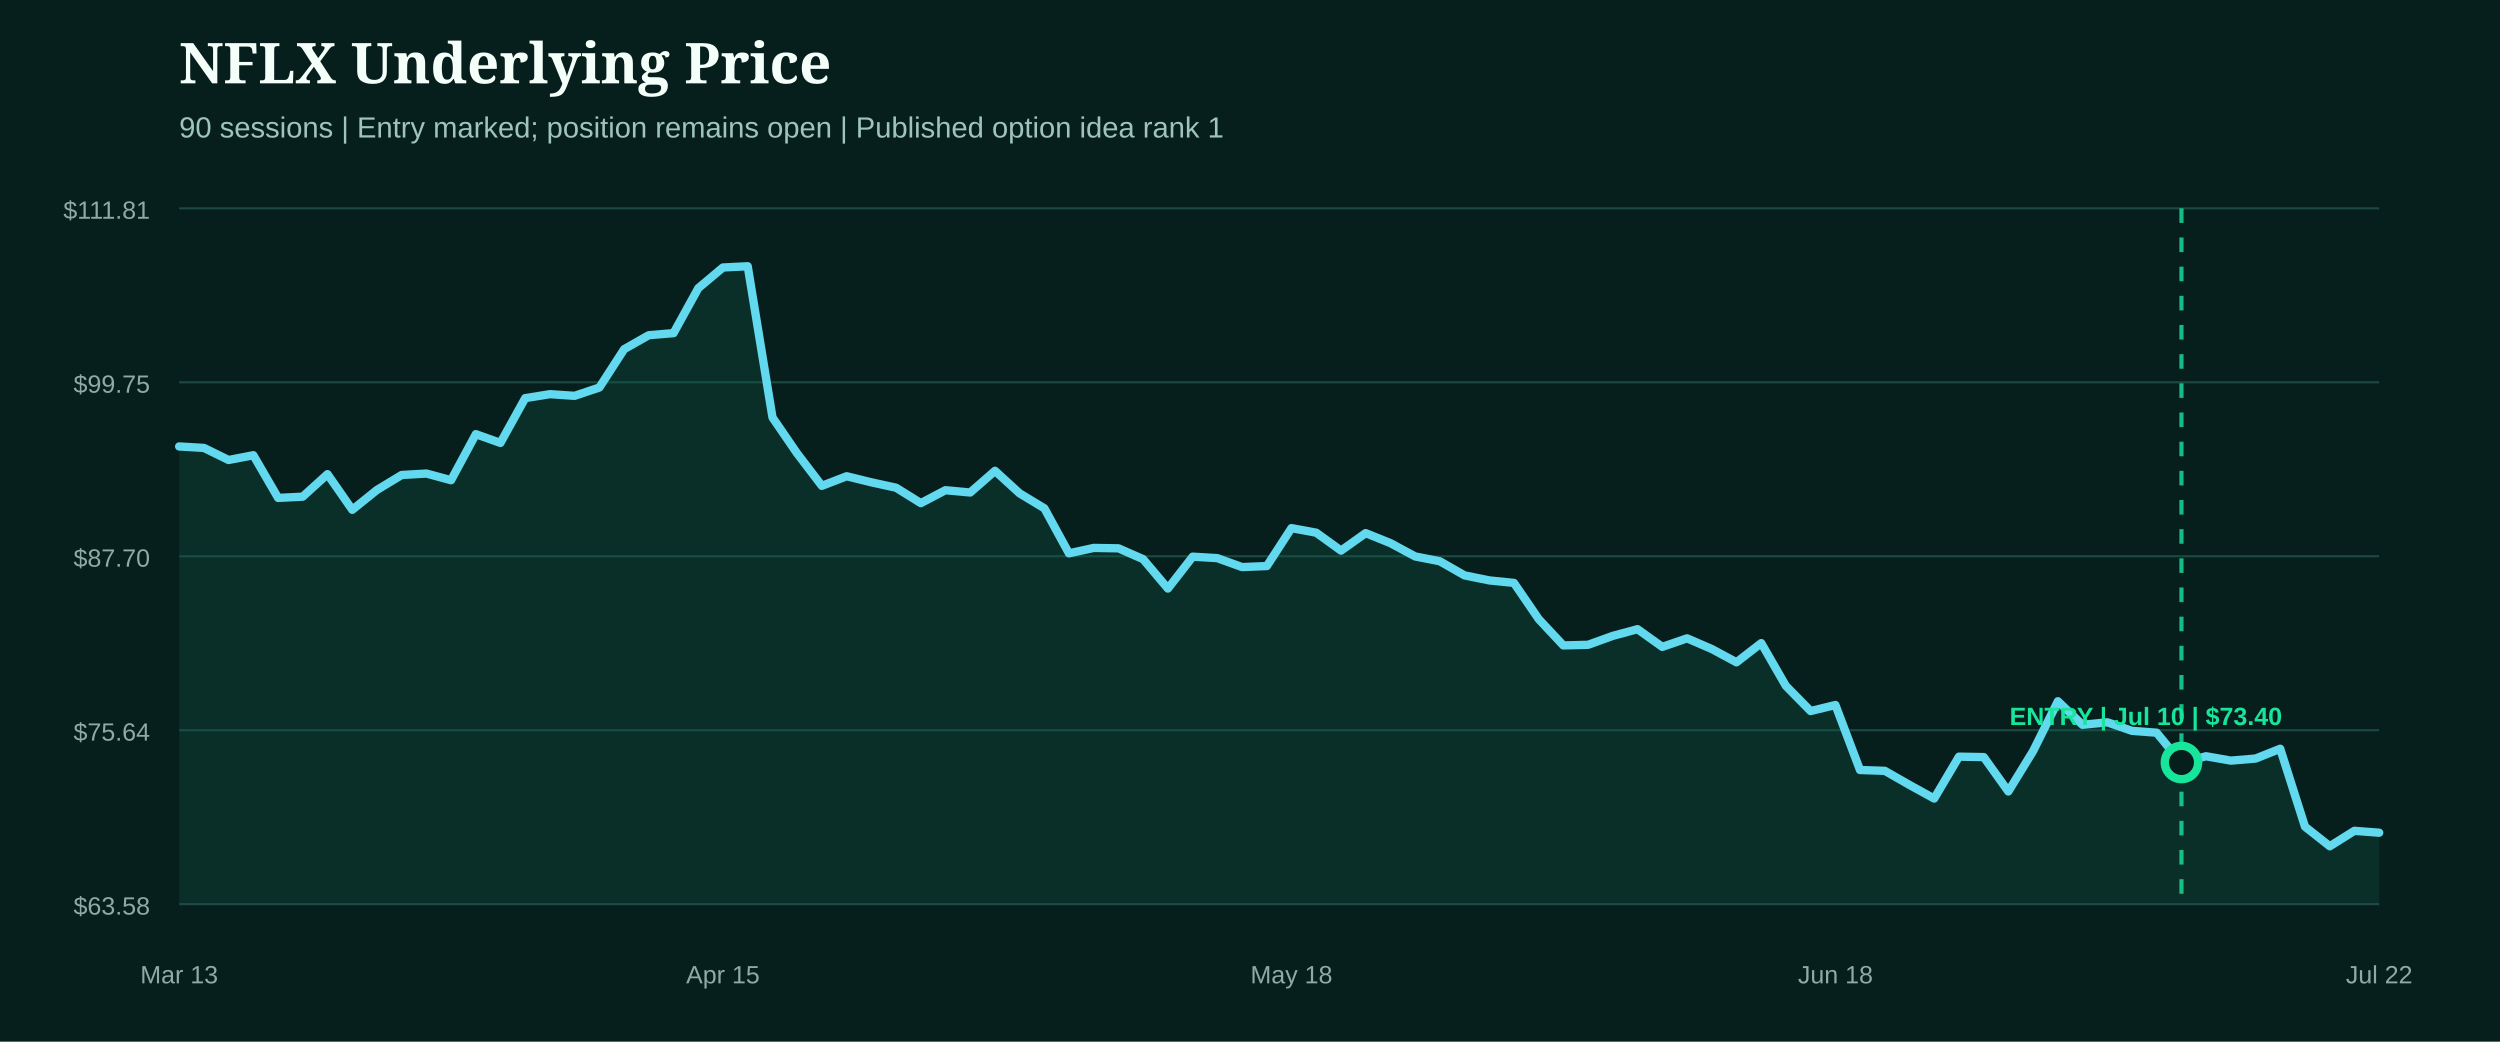
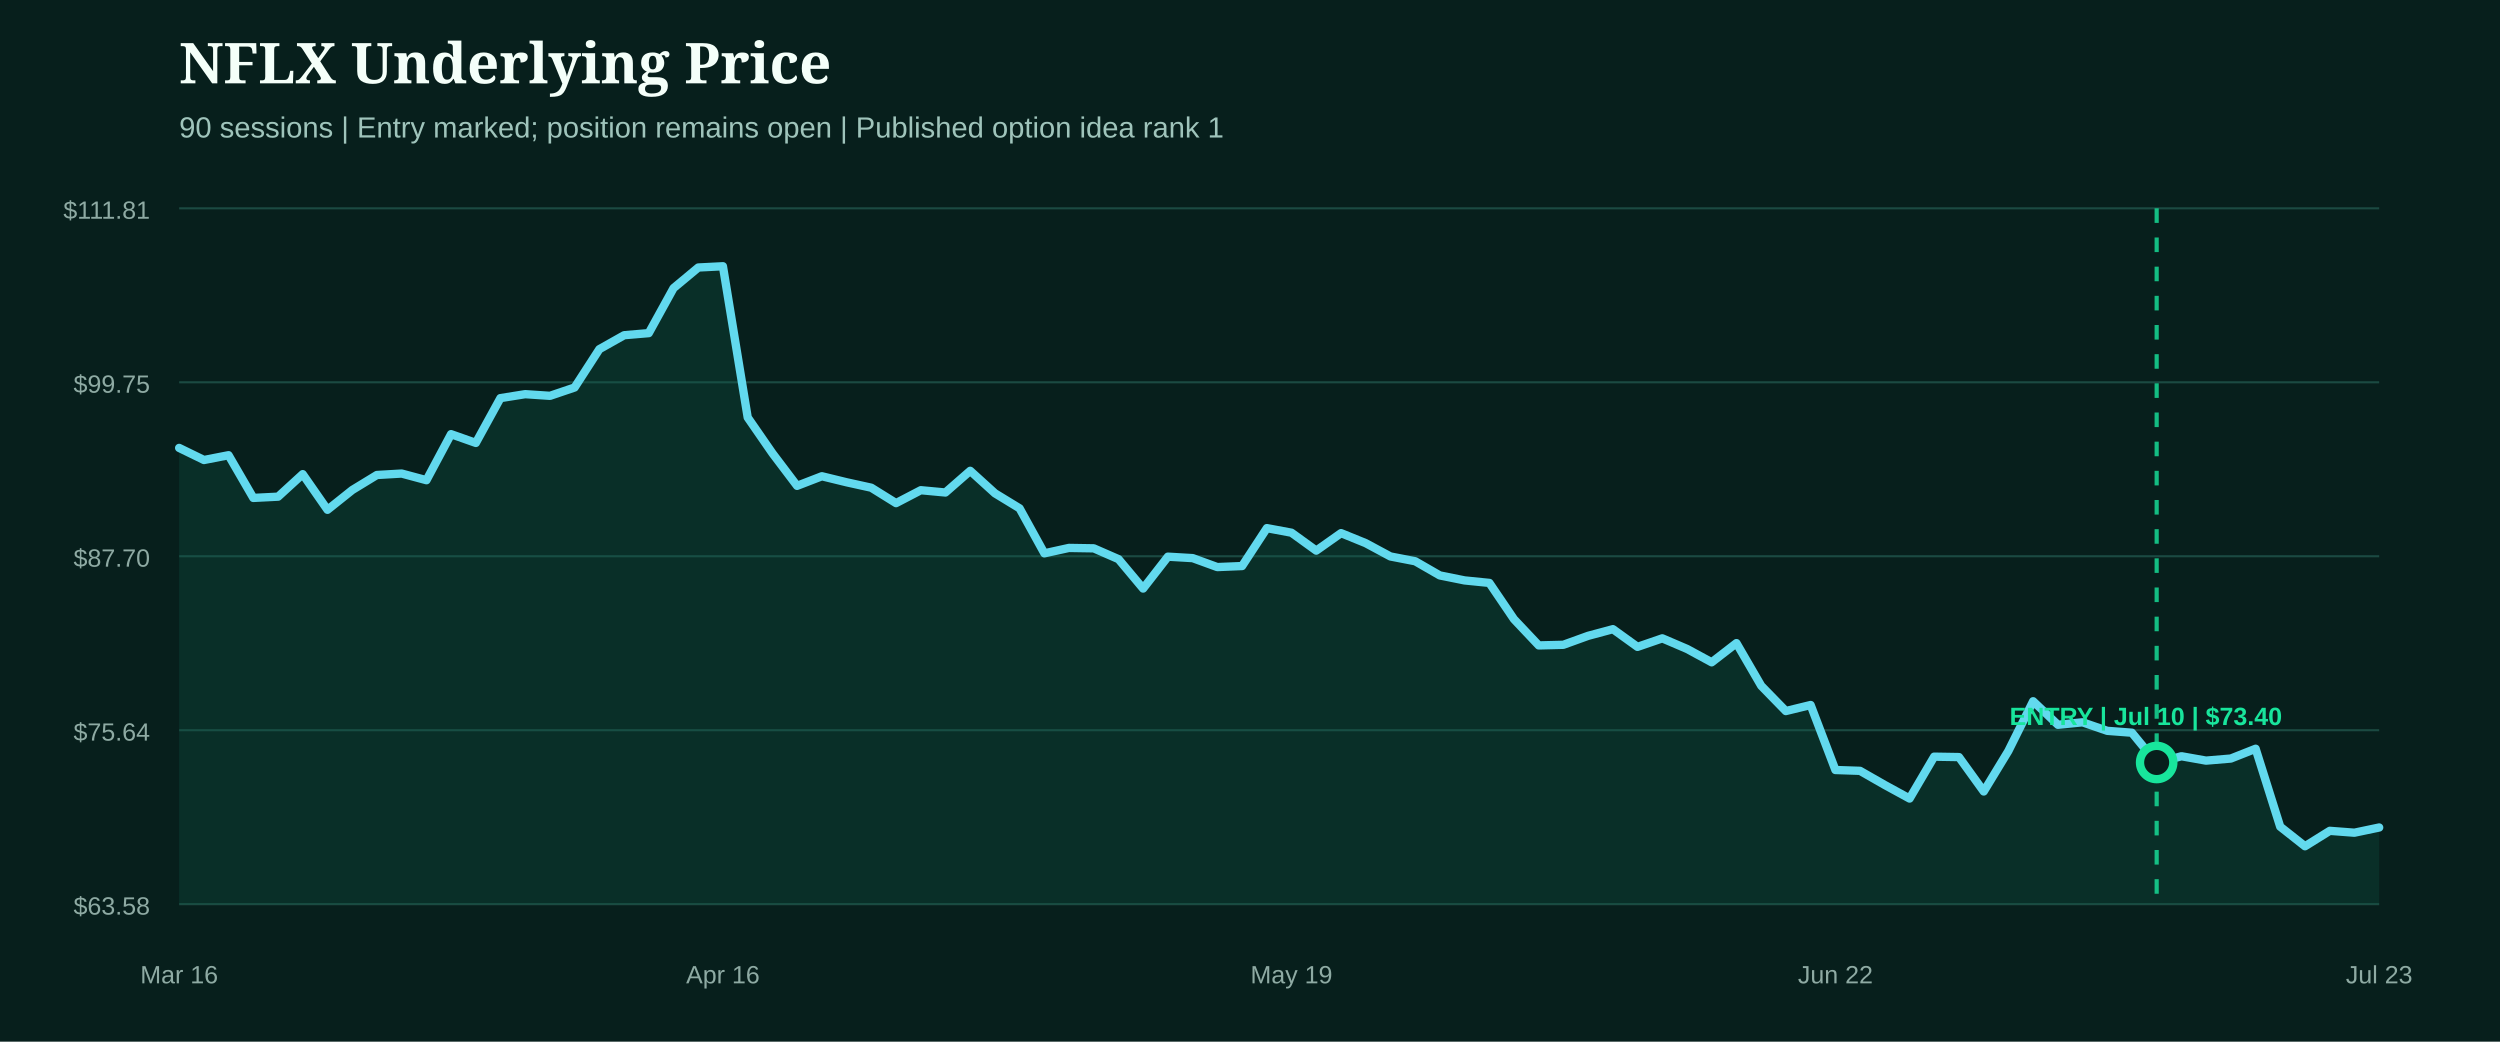
<svg xmlns="http://www.w3.org/2000/svg" width="1200" height="500" viewBox="0 0 1200 500" role="img" aria-label="NFLX underlying price from entry">
  <rect width="1200" height="500" fill="#071f1c" />
  <style>.head{fill:#f4fff9;font:800 27px Georgia,serif}.sub{fill:#9fc4bb;font:14px Arial,sans-serif}.axis{fill:#8eaaa3;font:12px Arial,sans-serif}.marker{font:800 12px Arial,sans-serif}</style>
  <text x="86" y="40" class="head">NFLX Underlying Price</text>
  <text x="86" y="66" class="sub">90 sessions | Entry marked; position remains open | Published option idea rank 1</text>
  <line x1="86" x2="1142" y1="100.0" y2="100.0" stroke="#1b4a42" stroke-width="1" />
  <text x="72" y="105.0" text-anchor="end" class="axis">$111.81</text>
  <line x1="86" x2="1142" y1="183.5" y2="183.5" stroke="#1b4a42" stroke-width="1" />
  <text x="72" y="188.5" text-anchor="end" class="axis">$99.75</text>
  <line x1="86" x2="1142" y1="267.0" y2="267.0" stroke="#1b4a42" stroke-width="1" />
  <text x="72" y="272.0" text-anchor="end" class="axis">$87.70</text>
  <line x1="86" x2="1142" y1="350.5" y2="350.5" stroke="#1b4a42" stroke-width="1" />
  <text x="72" y="355.5" text-anchor="end" class="axis">$75.64</text>
  <line x1="86" x2="1142" y1="434.0" y2="434.0" stroke="#1b4a42" stroke-width="1" />
  <text x="72" y="439.0" text-anchor="end" class="axis">$63.58</text>
-   <path d="M86.0,214.3 L97.9,215.0 L109.7,220.8 L121.6,218.5 L133.5,239.0 L145.3,238.4 L157.2,227.6 L169.1,244.7 L180.9,235.2 L192.8,228.0 L204.7,227.3 L216.5,230.5 L228.4,208.4 L240.2,212.6 L252.1,191.1 L264.0,189.2 L275.8,190.0 L287.7,186.0 L299.6,167.6 L311.4,160.9 L323.3,159.9 L335.2,138.3 L347.0,128.4 L358.9,127.8 L370.8,200.4 L382.6,217.6 L394.5,233.2 L406.4,228.6 L418.2,231.5 L430.1,234.1 L442.0,241.5 L453.8,235.3 L465.7,236.4 L477.6,226.0 L489.4,236.8 L501.3,244.0 L513.1,265.6 L525.0,263.0 L536.9,263.2 L548.7,268.4 L560.6,282.5 L572.5,267.2 L584.3,267.9 L596.2,272.2 L608.1,271.7 L619.9,253.5 L631.8,255.7 L643.7,264.3 L655.5,255.9 L667.4,260.7 L679.3,267.1 L691.1,269.4 L703.0,276.2 L714.9,278.6 L726.7,279.8 L738.6,297.2 L750.4,309.8 L762.3,309.5 L774.2,305.2 L786.0,302.0 L797.9,310.5 L809.8,306.4 L821.6,311.5 L833.5,317.9 L845.4,308.7 L857.2,329.2 L869.1,341.3 L881.0,338.4 L892.8,369.6 L904.7,370.0 L916.6,376.8 L928.4,383.3 L940.3,363.2 L952.2,363.4 L964.0,379.9 L975.9,360.5 L987.8,336.6 L999.6,347.9 L1011.5,346.7 L1023.3,350.8 L1035.2,351.7 L1047.1,366.2 L1058.9,363.0 L1070.8,365.1 L1082.7,364.1 L1094.5,359.4 L1106.4,396.8 L1118.3,406.2 L1130.1,398.8 L1142.0,399.7 L1142.0,434.0 L86.0,434.0 Z" fill="#0f5949" opacity="0.28" />
-   <path d="M86.0,214.3 L97.9,215.0 L109.7,220.8 L121.6,218.5 L133.5,239.0 L145.3,238.4 L157.2,227.6 L169.1,244.7 L180.9,235.2 L192.8,228.0 L204.7,227.3 L216.5,230.5 L228.4,208.4 L240.2,212.6 L252.1,191.1 L264.0,189.2 L275.8,190.0 L287.7,186.0 L299.6,167.6 L311.4,160.9 L323.3,159.9 L335.2,138.3 L347.0,128.4 L358.9,127.8 L370.8,200.4 L382.6,217.6 L394.5,233.2 L406.4,228.6 L418.2,231.5 L430.1,234.1 L442.0,241.5 L453.8,235.3 L465.7,236.4 L477.6,226.0 L489.4,236.8 L501.3,244.0 L513.1,265.6 L525.0,263.0 L536.9,263.2 L548.7,268.4 L560.6,282.5 L572.5,267.2 L584.3,267.9 L596.2,272.2 L608.1,271.7 L619.9,253.5 L631.8,255.7 L643.7,264.3 L655.5,255.9 L667.4,260.7 L679.3,267.1 L691.1,269.4 L703.0,276.2 L714.9,278.6 L726.7,279.8 L738.6,297.2 L750.4,309.8 L762.3,309.5 L774.2,305.2 L786.0,302.0 L797.9,310.5 L809.8,306.4 L821.6,311.5 L833.5,317.9 L845.4,308.7 L857.2,329.2 L869.1,341.3 L881.0,338.4 L892.8,369.6 L904.7,370.0 L916.6,376.8 L928.4,383.3 L940.3,363.2 L952.2,363.4 L964.0,379.9 L975.9,360.5 L987.8,336.6 L999.6,347.9 L1011.5,346.7 L1023.3,350.8 L1035.2,351.7 L1047.1,366.2 L1058.9,363.0 L1070.8,365.1 L1082.7,364.1 L1094.5,359.4 L1106.4,396.8 L1118.3,406.2 L1130.1,398.8 L1142.0,399.7" fill="none" stroke="#62d9ee" stroke-width="4" stroke-linecap="round" stroke-linejoin="round" />
+   <path d="M86.0,215.0 L97.9,220.8 L109.7,218.5 L121.6,239.0 L133.5,238.4 L145.3,227.6 L157.2,244.7 L169.1,235.2 L180.9,228.0 L192.8,227.3 L204.7,230.5 L216.5,208.4 L228.4,212.6 L240.2,191.1 L252.1,189.2 L264.0,190.0 L275.8,186.0 L287.7,167.6 L299.6,160.9 L311.4,159.9 L323.3,138.3 L335.2,128.4 L347.0,127.8 L358.9,200.4 L370.8,217.6 L382.6,233.2 L394.5,228.6 L406.4,231.5 L418.2,234.1 L430.1,241.5 L442.0,235.3 L453.8,236.4 L465.7,226.0 L477.6,236.8 L489.4,244.0 L501.3,265.6 L513.1,263.0 L525.0,263.2 L536.9,268.4 L548.7,282.5 L560.6,267.2 L572.5,267.9 L584.3,272.2 L596.2,271.7 L608.1,253.5 L619.9,255.7 L631.8,264.3 L643.7,255.9 L655.5,260.7 L667.4,267.1 L679.3,269.4 L691.1,276.2 L703.0,278.6 L714.9,279.8 L726.7,297.2 L738.6,309.8 L750.4,309.5 L762.3,305.2 L774.2,302.0 L786.0,310.5 L797.9,306.4 L809.8,311.5 L821.6,317.9 L833.5,308.7 L845.4,329.2 L857.2,341.3 L869.1,338.4 L881.0,369.6 L892.8,370.0 L904.7,376.8 L916.6,383.3 L928.4,363.2 L940.3,363.4 L952.2,379.9 L964.0,360.5 L975.9,336.6 L987.8,347.9 L999.6,346.7 L1011.5,350.8 L1023.3,351.7 L1035.2,366.2 L1047.1,363.0 L1058.9,365.1 L1070.8,364.1 L1082.7,359.4 L1094.5,396.8 L1106.4,406.2 L1118.3,398.8 L1130.1,399.7 L1142.0,397.2 L1142.0,434.0 L86.0,434.0 Z" fill="#0f5949" opacity="0.28" />
+   <path d="M86.0,215.0 L97.9,220.8 L109.7,218.5 L121.6,239.0 L133.5,238.4 L145.3,227.6 L157.2,244.7 L169.1,235.2 L180.9,228.0 L192.8,227.3 L204.7,230.5 L216.5,208.4 L228.4,212.6 L240.2,191.1 L252.1,189.2 L264.0,190.0 L275.8,186.0 L287.7,167.6 L299.6,160.9 L311.4,159.9 L323.3,138.3 L335.2,128.4 L347.0,127.8 L358.9,200.4 L370.8,217.6 L382.6,233.2 L394.5,228.6 L406.4,231.5 L418.2,234.1 L430.1,241.5 L442.0,235.3 L453.8,236.4 L465.7,226.0 L477.6,236.8 L489.4,244.0 L501.3,265.6 L513.1,263.0 L525.0,263.2 L536.9,268.4 L548.7,282.5 L560.6,267.2 L572.5,267.9 L584.3,272.2 L596.2,271.7 L608.1,253.5 L619.9,255.7 L631.8,264.3 L643.7,255.9 L655.5,260.7 L667.4,267.1 L679.3,269.4 L691.1,276.2 L703.0,278.6 L714.9,279.8 L726.7,297.2 L738.6,309.8 L750.4,309.5 L762.3,305.2 L774.2,302.0 L786.0,310.5 L797.9,306.4 L809.8,311.5 L821.6,317.9 L833.5,308.7 L845.4,329.2 L857.2,341.3 L869.1,338.4 L881.0,369.6 L892.8,370.0 L904.7,376.8 L916.6,383.3 L928.4,363.2 L940.3,363.4 L952.2,379.9 L964.0,360.5 L975.9,336.6 L987.8,347.9 L999.6,346.7 L1011.5,350.8 L1023.3,351.7 L1035.2,366.2 L1047.1,363.0 L1058.9,365.1 L1070.8,364.1 L1082.7,359.4 L1094.5,396.8 L1106.4,406.2 L1118.3,398.8 L1130.1,399.7 L1142.0,397.2" fill="none" stroke="#62d9ee" stroke-width="4" stroke-linecap="round" stroke-linejoin="round" />
  <g>
-     <line x1="1047.1" x2="1047.1" y1="100" y2="434" stroke="#18e59c" stroke-width="2" stroke-dasharray="7 7" opacity="0.8" />
-     <circle cx="1047.1" cy="366.0" r="8" fill="#071f1c" stroke="#18e59c" stroke-width="4" />
+     <line x1="1035.2" x2="1035.2" y1="100" y2="434" stroke="#18e59c" stroke-width="2" stroke-dasharray="7 7" opacity="0.8" />
+     <circle cx="1035.2" cy="366.0" r="8" fill="#071f1c" stroke="#18e59c" stroke-width="4" />
    <text x="1030.0" y="348.0" text-anchor="middle" class="marker" fill="#18e59c">ENTRY | Jul 10 | $73.40</text>
  </g>
-   <text x="86.0" y="472" text-anchor="middle" class="axis">Mar 13</text>
-   <text x="347.0" y="472" text-anchor="middle" class="axis">Apr 15</text>
-   <text x="619.9" y="472" text-anchor="middle" class="axis">May 18</text>
-   <text x="881.0" y="472" text-anchor="middle" class="axis">Jun 18</text>
-   <text x="1142.0" y="472" text-anchor="middle" class="axis">Jul 22</text>
+   <text x="86.0" y="472" text-anchor="middle" class="axis">Mar 16</text>
+   <text x="347.0" y="472" text-anchor="middle" class="axis">Apr 16</text>
+   <text x="619.9" y="472" text-anchor="middle" class="axis">May 19</text>
+   <text x="881.0" y="472" text-anchor="middle" class="axis">Jun 22</text>
+   <text x="1142.0" y="472" text-anchor="middle" class="axis">Jul 23</text>
</svg>
